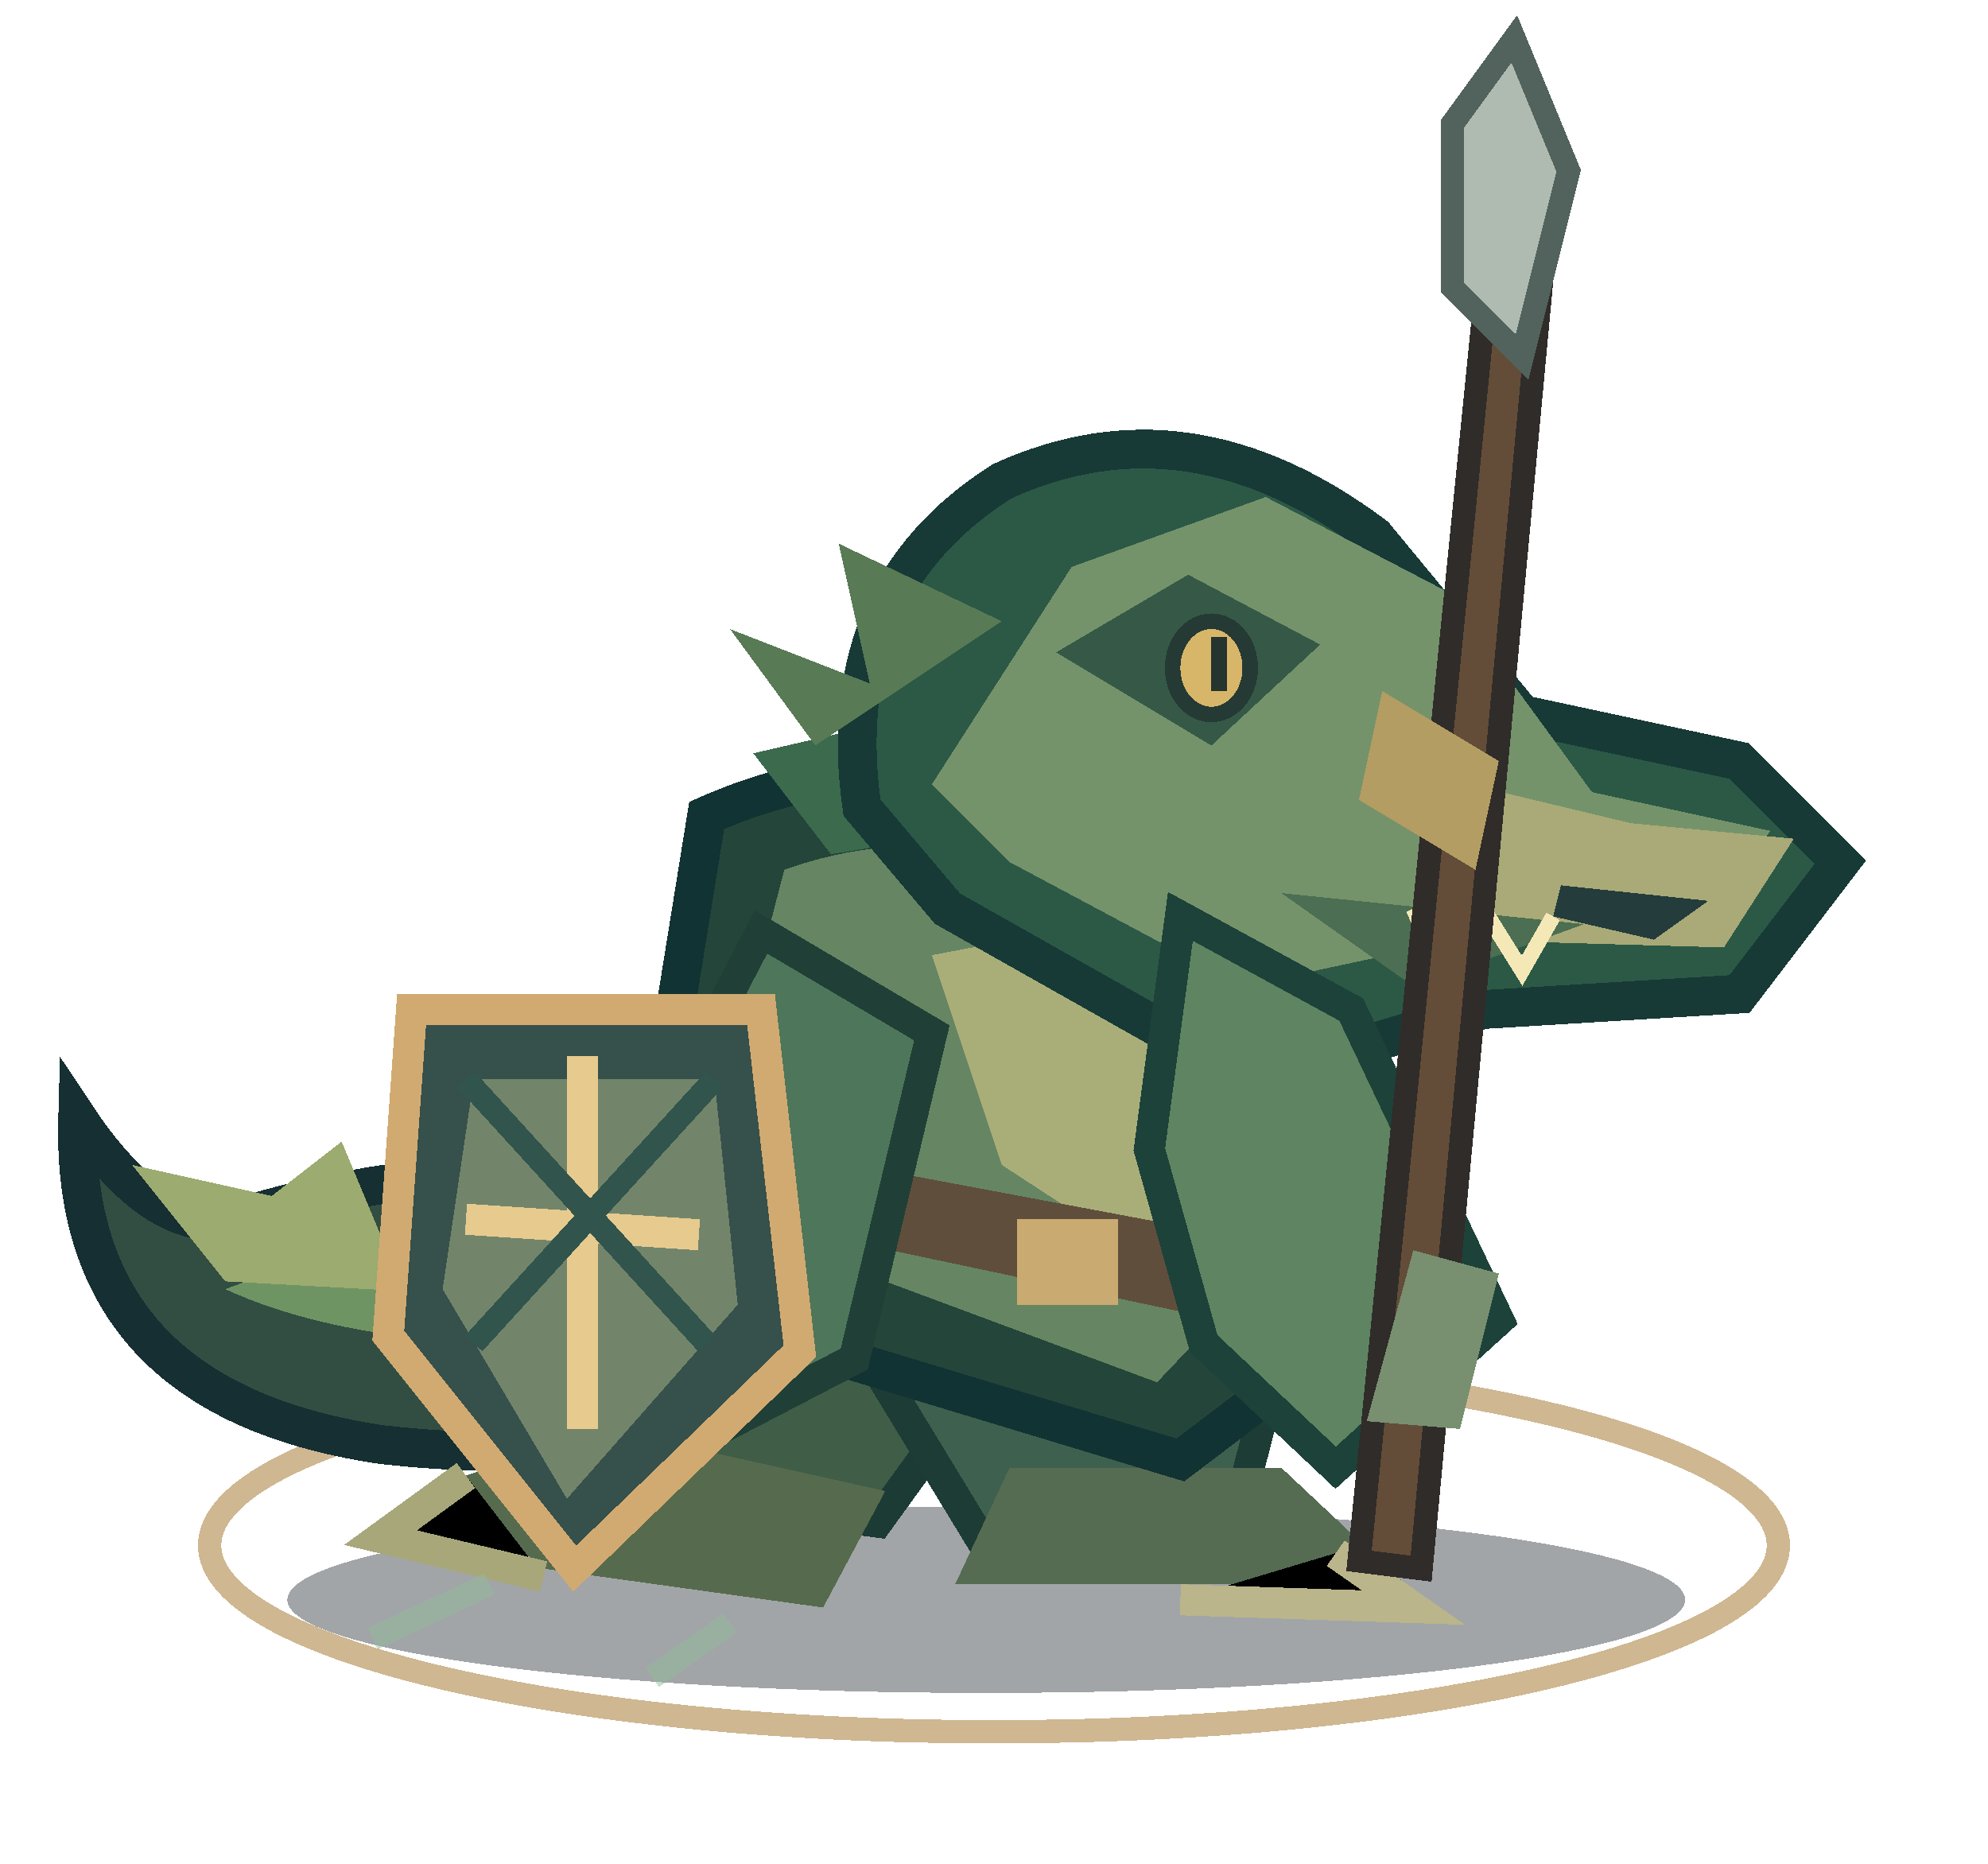
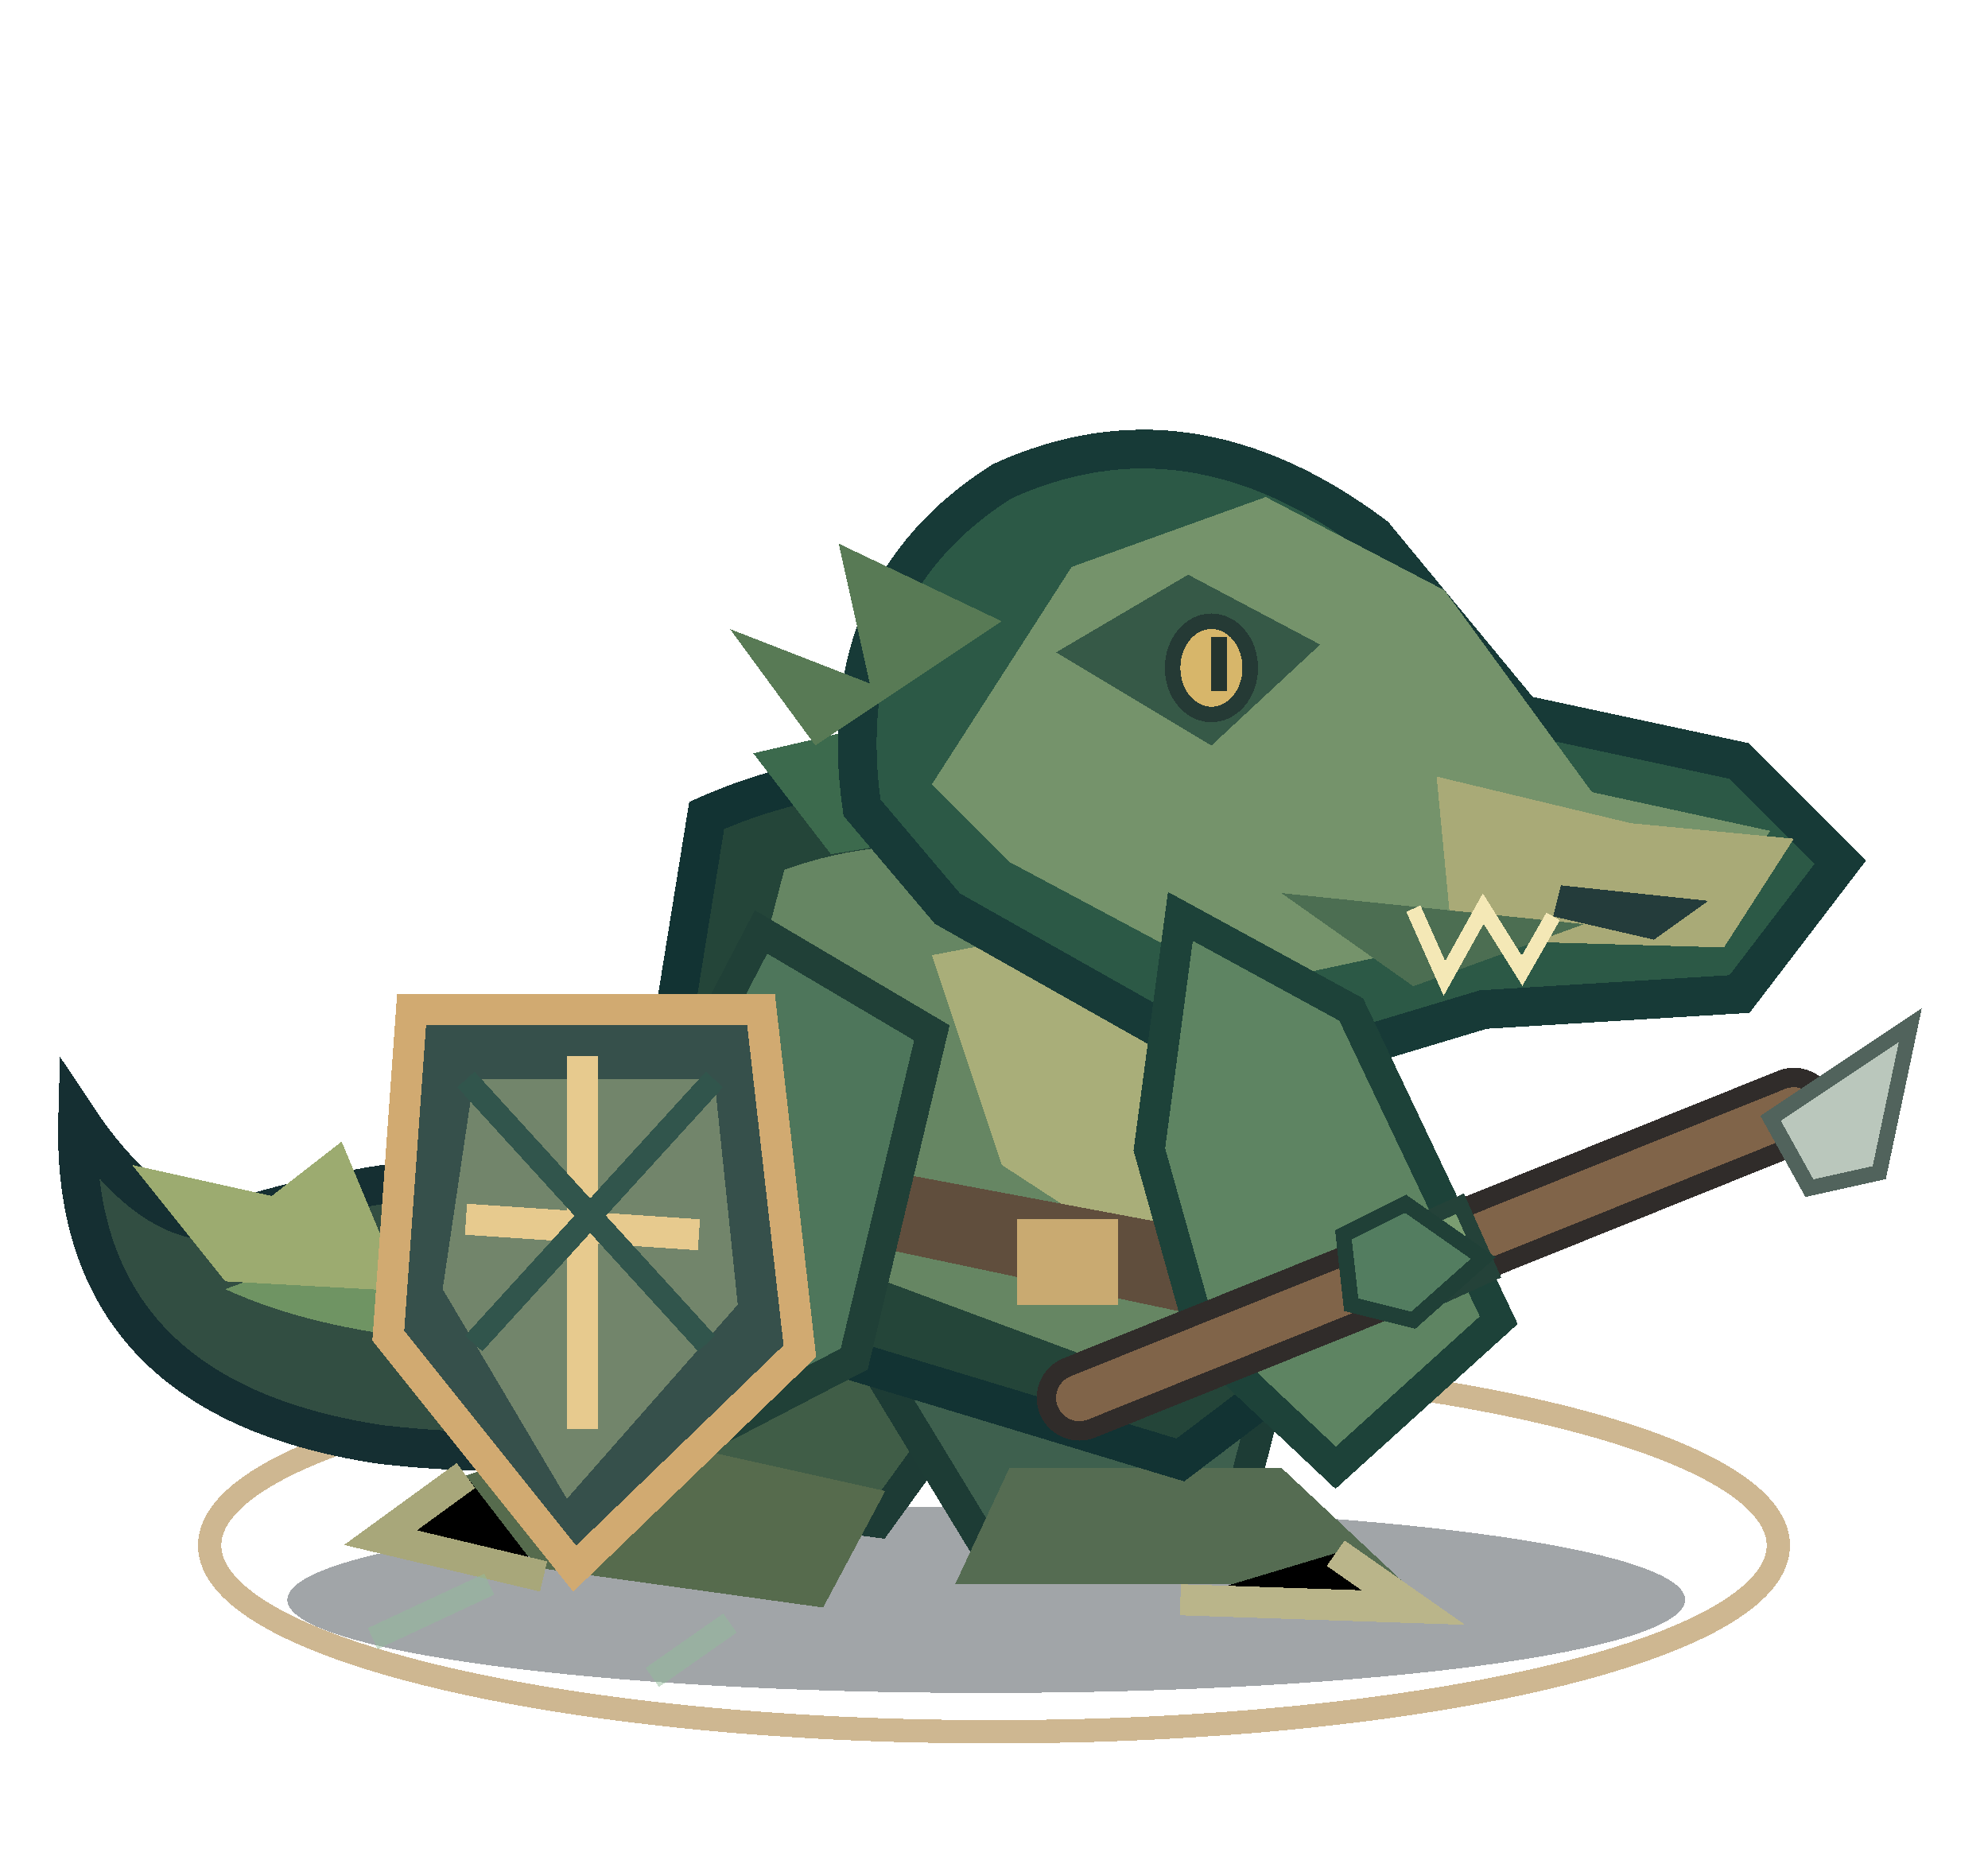
<svg xmlns="http://www.w3.org/2000/svg" viewBox="0 0 256 240" role="img" aria-labelledby="title description" shape-rendering="crispEdges">
  <ellipse cx="127" cy="206" rx="90" ry="12" fill="#09121a" opacity=".38" />
  <ellipse cx="128" cy="199" rx="101" ry="24" fill="none" stroke="#b99863" stroke-width="3" opacity=".7" />
  <g class="rig-tail">
    <path d="M106 155Q65 146 30 157Q20 159 10 144Q9 180 49 186Q83 190 116 176z" fill="#324e42" stroke="#152f32" stroke-width="5" />
    <path d="M104 156Q64 153 29 166Q53 177 100 171z" fill="#6f9463" />
    <path d="M29 165l-12-15 18 4 9-7 5 12 12-10 5 15 9-9 9 13" fill="#9cab70" />
  </g>
  <g class="rig-core">
    <g class="rig-leg-left">
      <path d="M109 152l25 15-21 29-30-4-10-15z" fill="#405d47" stroke="#1d3b35" stroke-width="4" />
      <path d="M78 184l36 8-8 15-36-5-13-11z" fill="#566b4d" />
      <path d="M60 190l-11 8 21 5" stroke="#a8a77a" stroke-width="4" />
    </g>
    <g class="rig-leg-right">
      <path d="M137 158l29 11-8 31-30 1-14-23z" fill="#3e604e" stroke="#1d3c35" stroke-width="4" />
      <path d="M130 189h35l16 15h-58z" fill="#556c52" />
      <path d="M172 200l10 7-30-1" stroke="#bab58a" stroke-width="4" />
    </g>
    <path d="M91 105Q125 90 164 115l17 51-29 22-43-13-23-39z" fill="#244539" stroke="#123333" stroke-width="5" />
    <path d="M101 112Q126 103 155 120l12 39-18 19-35-13-19-30z" fill="#668663" />
    <path d="M120 123l21-4 17 27-6 19-23-15z" fill="#a9ae79" />
    <path d="M110 150l48 9 4 12-52-11z" fill="#604e3d" />
    <path d="M131 157h13v11h-13z" fill="#c9aa71" />
    <path d="M107 110l-10-13 13-3 8 11 4-15 13 9 6-13 15 16" fill="#3c6a4d" />
    <g class="rig-head">
      <path d="M111 104Q107 76 129 62Q153 51 177 69l19 23 28 6 13 13-13 17-33 2-30 9-39-22z" fill="#2c5946" stroke="#173a37" stroke-width="5" />
      <path d="M120 101l18-28 25-9 23 12 19 26 23 5-9 11-31 3-28 6-30-16z" fill="#75936b" />
      <path d="M185 100l25 6 21 2-9 14-35-1z" fill="#a9aa77" />
      <path d="M201 114l19 2-7 5-13-3z" fill="#243c3b" />
      <path d="M136 84l17-10 17 9-14 13z" fill="#365947" />
      <ellipse cx="156" cy="86" rx="5" ry="6" fill="#d7b66a" stroke="#253a35" stroke-width="2" />
      <path d="M157 82v7" stroke="#24342f" stroke-width="2" />
      <path d="M165 115l39 4-22 8z" fill="#4c6e52" />
      <path d="M182 117l4 9 5-9 5 8 4-7" stroke="#f4e8b6" stroke-width="2" fill="none" />
      <path d="M105 96l-11-15 18 7-4-18 21 10" fill="#587a55" />
    </g>
    <g class="rig-arm-left">
      <path d="M98 120l22 13-10 42-25 13-11-22z" fill="#4e765b" stroke="#204037" stroke-width="4" />
    </g>
    <g class="rig-arm-right">
      <path d="M152 118l22 12 19 40-21 19-17-16-7-25z" fill="#5e8462" stroke="#1d4239" stroke-width="4" />
    </g>
  </g>
  <g class="rig-offhand">
    <path d="M53 130l45 0 5 44-29 28-24-30z" fill="#36504b" stroke="#d1aa71" stroke-width="4" />
    <path d="M61 139h31l3 29-22 25-16-27z" fill="#72856b" />
    <path d="M75 136v48M60 157l30 2" stroke="#e7ca8e" stroke-width="4" />
    <path d="M60 139l31 34M92 139l-31 34" stroke="#31554c" stroke-width="3" />
  </g>
  <g class="rig-weapon">
-     <path d="M192 31l7 0-16 171-8-1z" fill="#634d38" stroke="#302c2a" stroke-width="3" />
-     <path d="M187 16l8-11 7 17-6 24-9-9z" fill="#afbbb1" stroke="#51635c" stroke-width="3" />
-     <path d="M178 89l15 9-3 14-15-9z" fill="#b39d62" />
-     <path d="M182 161l11 3-5 20-12-1z" fill="#789070" />
+     <path d="M139 180L231 143" stroke="#302c2a" stroke-width="11" stroke-linecap="round" />
+     <path d="M139 180L231 143" stroke="#806449" stroke-width="6" stroke-linecap="round" />
+     <path d="M228 144L246 132L242 151L233 153Z" fill="#bac7bc" stroke="#51635c" stroke-width="2" />
+     <path d="M177 160L188 155L192 164L181 169Z" fill="#7b9d71" stroke="#244239" stroke-width="2" />
+     <path d="M173 159L181 155L191 162L182 170L174 168Z" fill="#537d60" stroke="#204037" stroke-width="2" />
  </g>
  <g class="rig-effect">
    <path d="M63 204l-15 7m46-2-10 7" stroke="#92bc9a" stroke-width="3" opacity=".5" />
  </g>
</svg>
